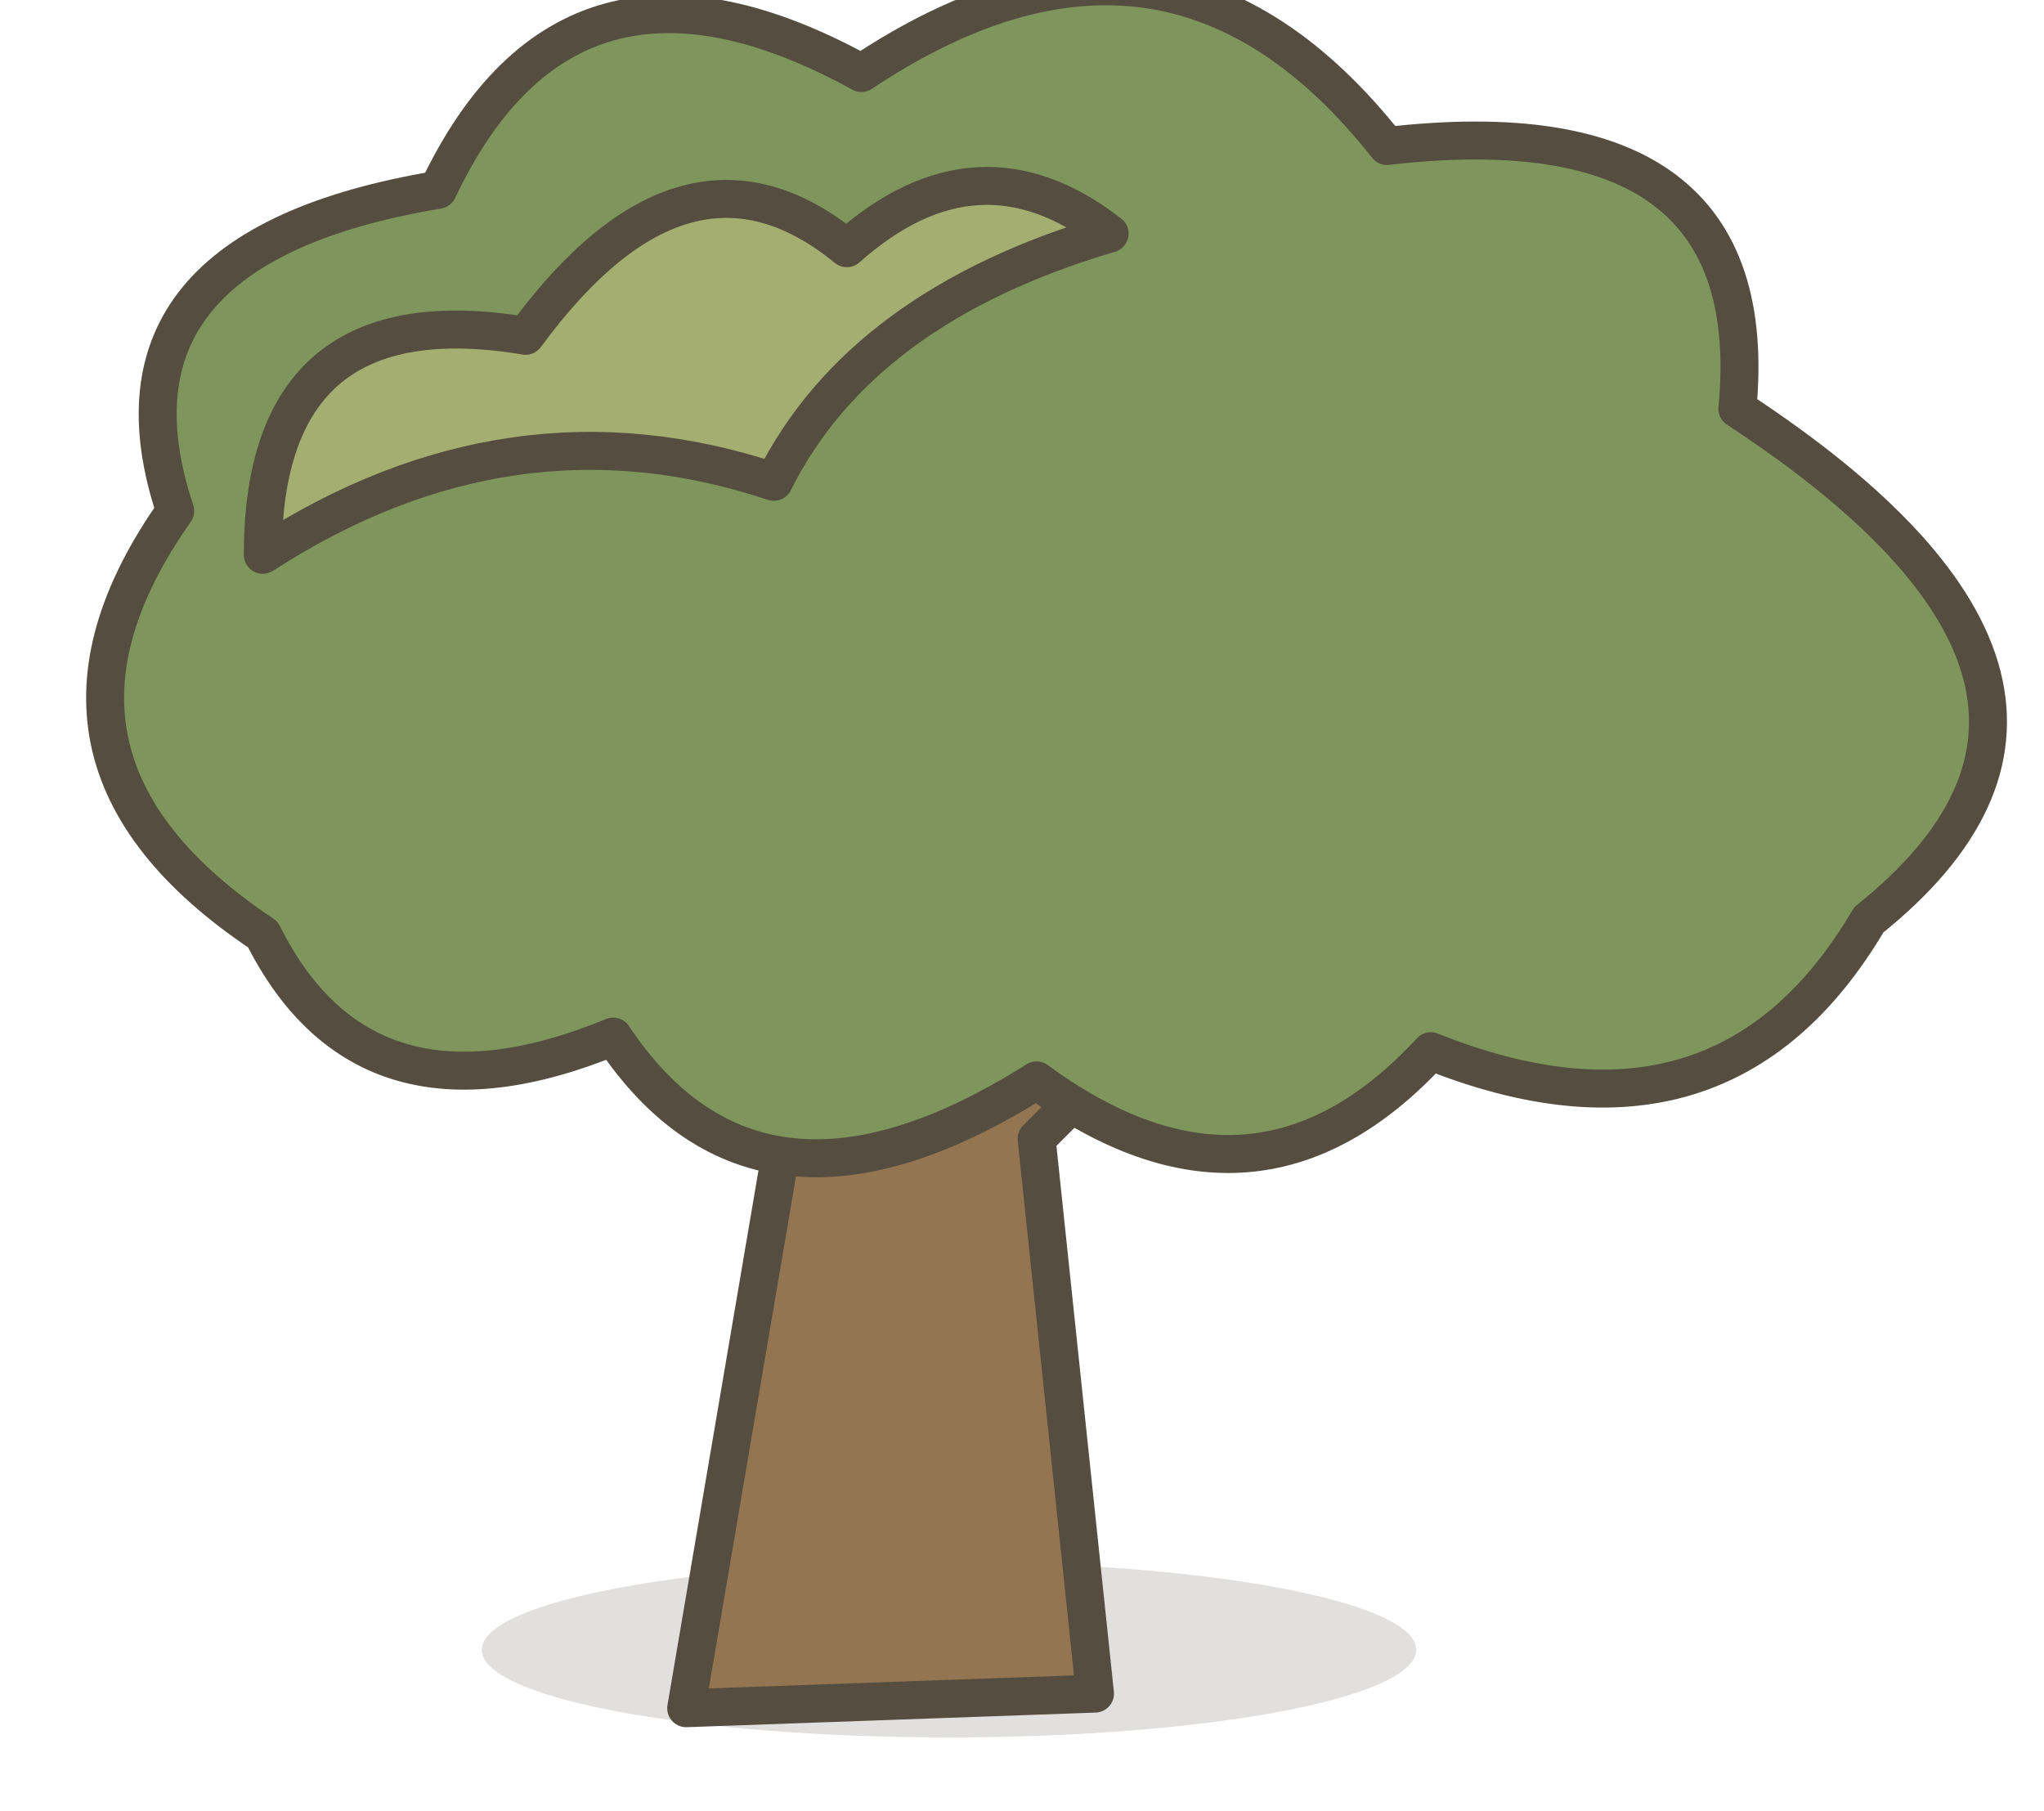
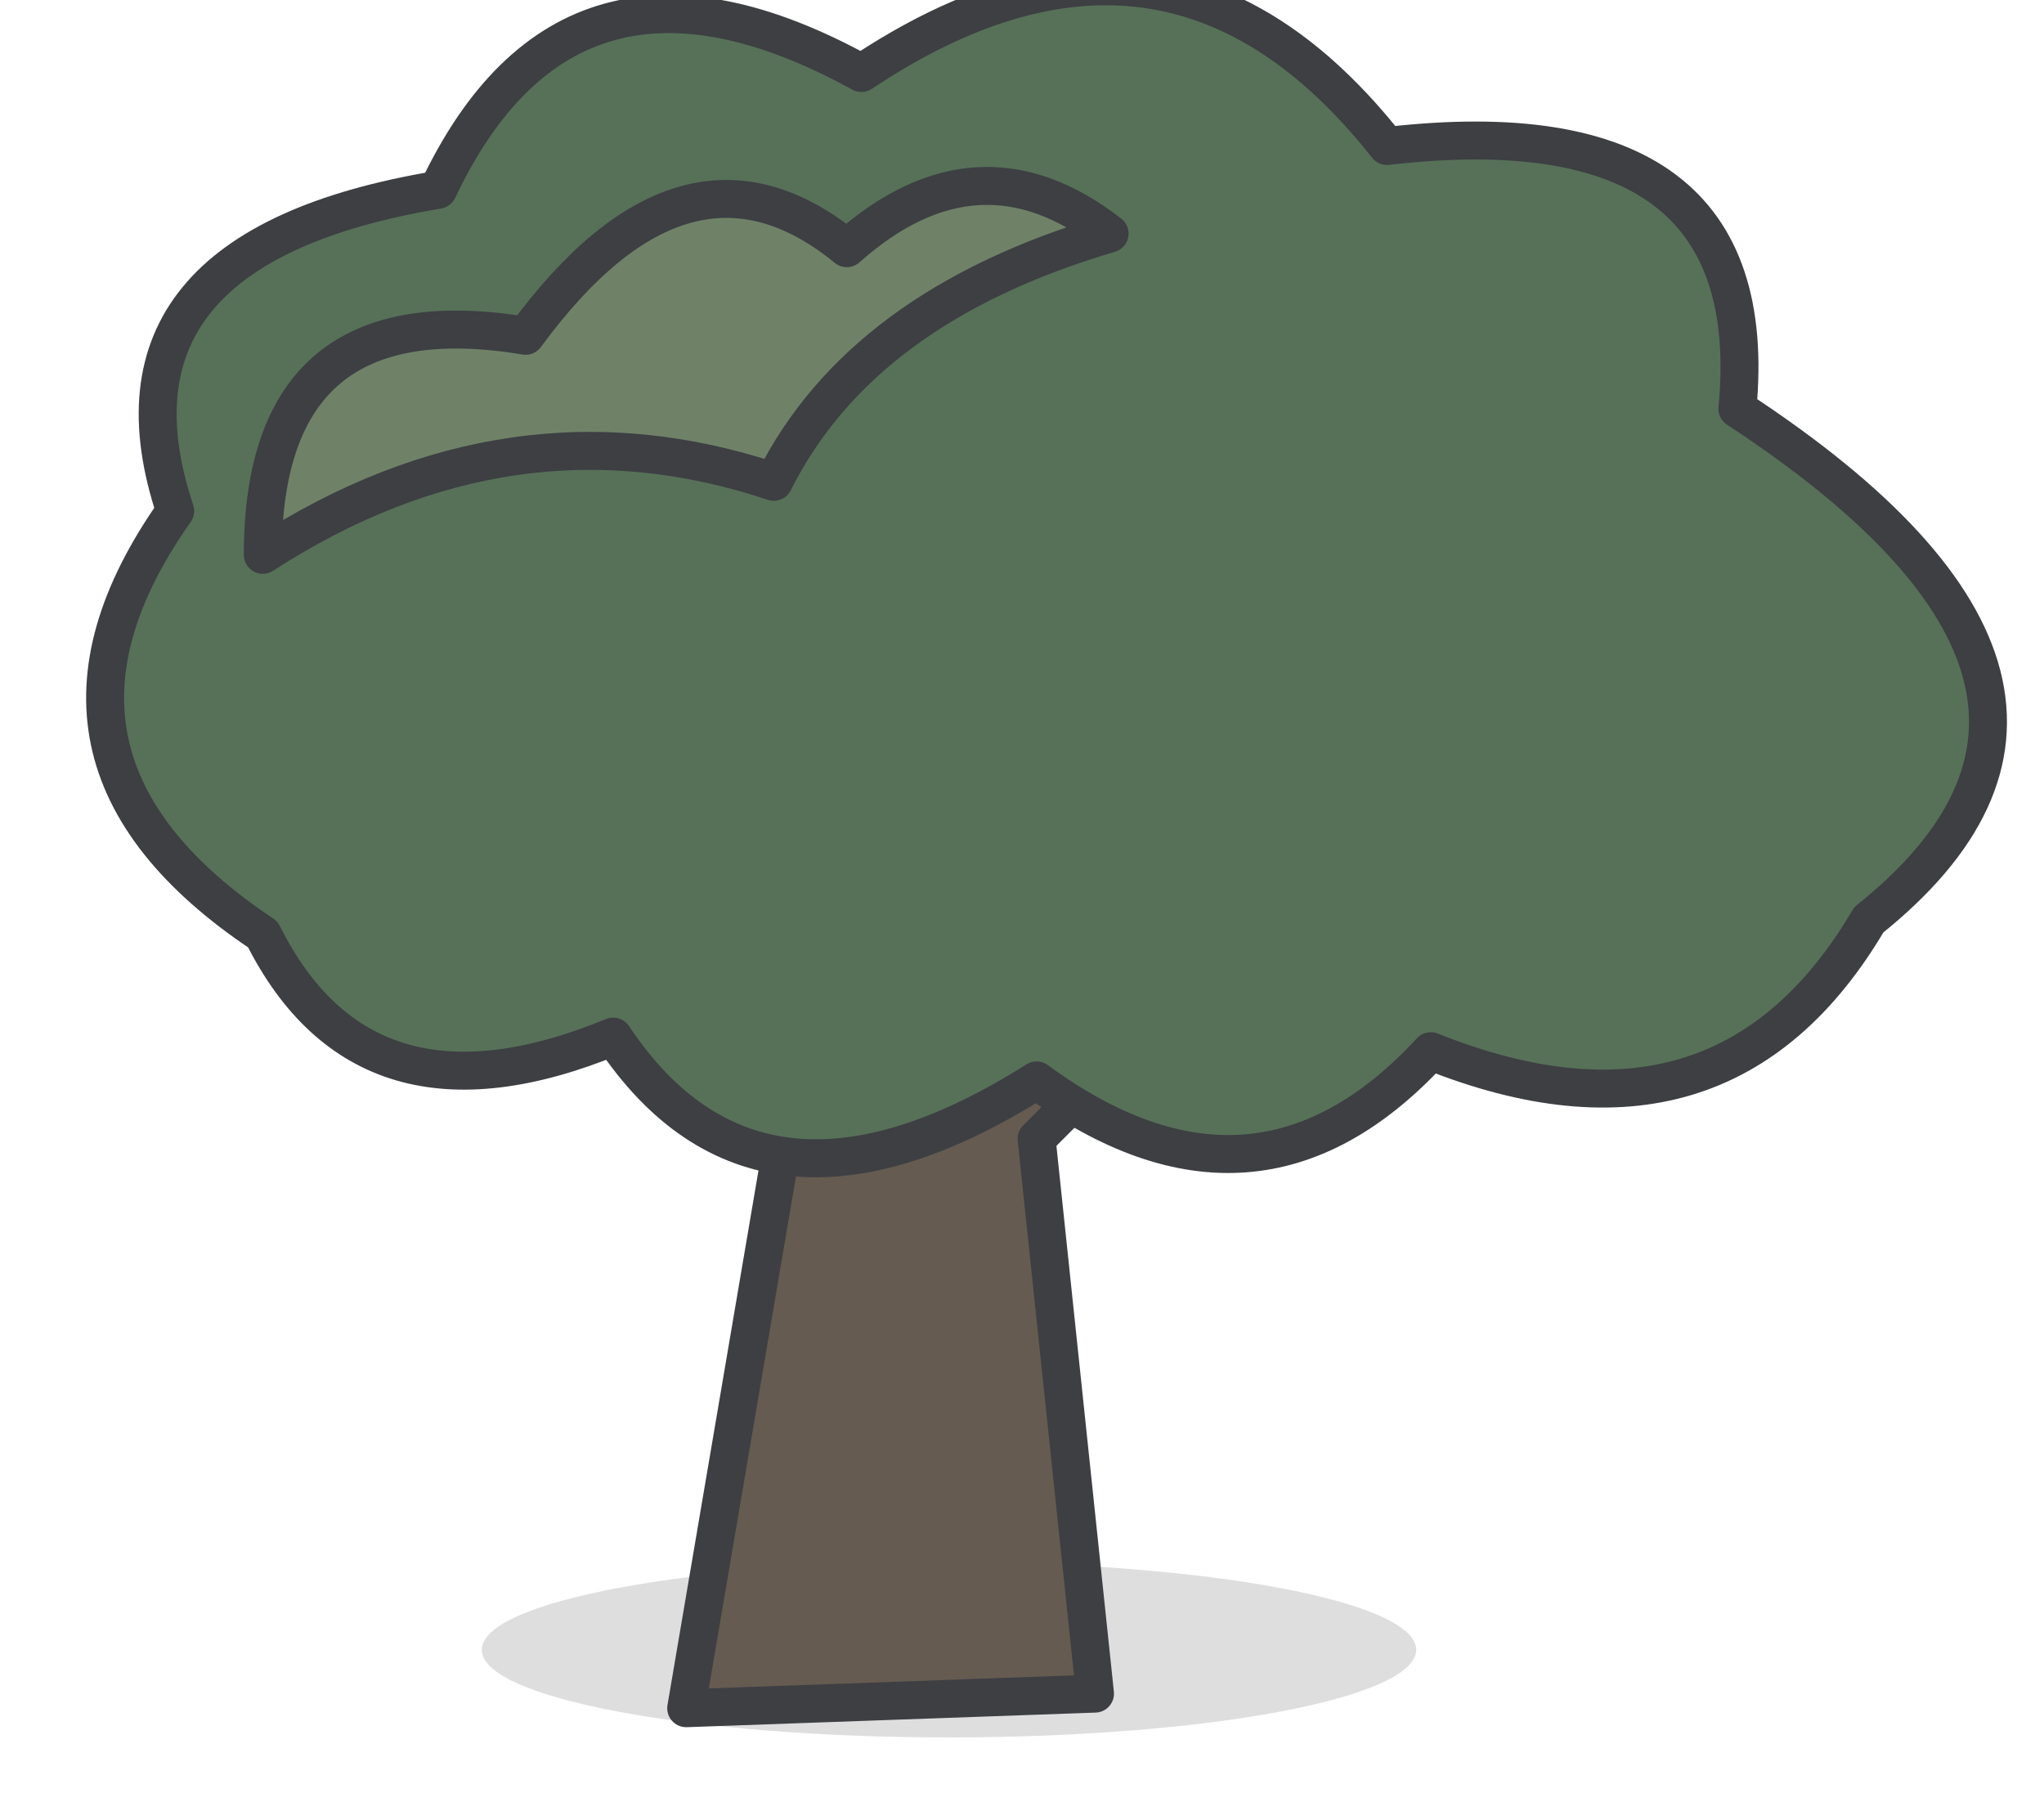
<svg xmlns="http://www.w3.org/2000/svg" width="140" height="124" viewBox="0 0 140 124">
-   <ellipse cx="65" cy="113" rx="32" ry="6" fill="#55483c" opacity=".17" />
-   <g stroke="#544d40" stroke-width="2.6" stroke-linejoin="round" stroke-linecap="round">
-     <path fill="#947551" d="m47 117 8-47-22-23 9-3 18 13 7-35 7 5-2 36 19-14 4 5-24 24 4 38z" />
-     <path fill="#7e955b" d="M18 64Q0 52 12 35q-6-18 18-22 9-19 29-8 21-14 36 5 26-3 24 18 29 19 9 35-10 17-30 9-12 13-27 2-19 12-29-3-17 7-24-7z" />
-     <path fill="#a3ae70" d="M18 38q0-18 18-15 11-15 22-6 9-8 18-1-17 5-23 17-18-6-35 5z" />
+   <ellipse cx="65" cy="113" rx="32" ry="6" fill="#3e3c40" opacity=".17" />
+   <g stroke="#3d3f43" stroke-width="2.6" stroke-linejoin="round" stroke-linecap="round">
+     <path fill="#655b50" d="m47 117 8-47-22-23 9-3 18 13 7-35 7 5-2 36 19-14 4 5-24 24 4 38z" />
+     <path fill="#577158" d="M18 64Q0 52 12 35q-6-18 18-22 9-19 29-8 21-14 36 5 26-3 24 18 29 19 9 35-10 17-30 9-12 13-27 2-19 12-29-3-17 7-24-7z" />
+     <path fill="#6f8268" d="M18 38q0-18 18-15 11-15 22-6 9-8 18-1-17 5-23 17-18-6-35 5z" />
  </g>
</svg>
